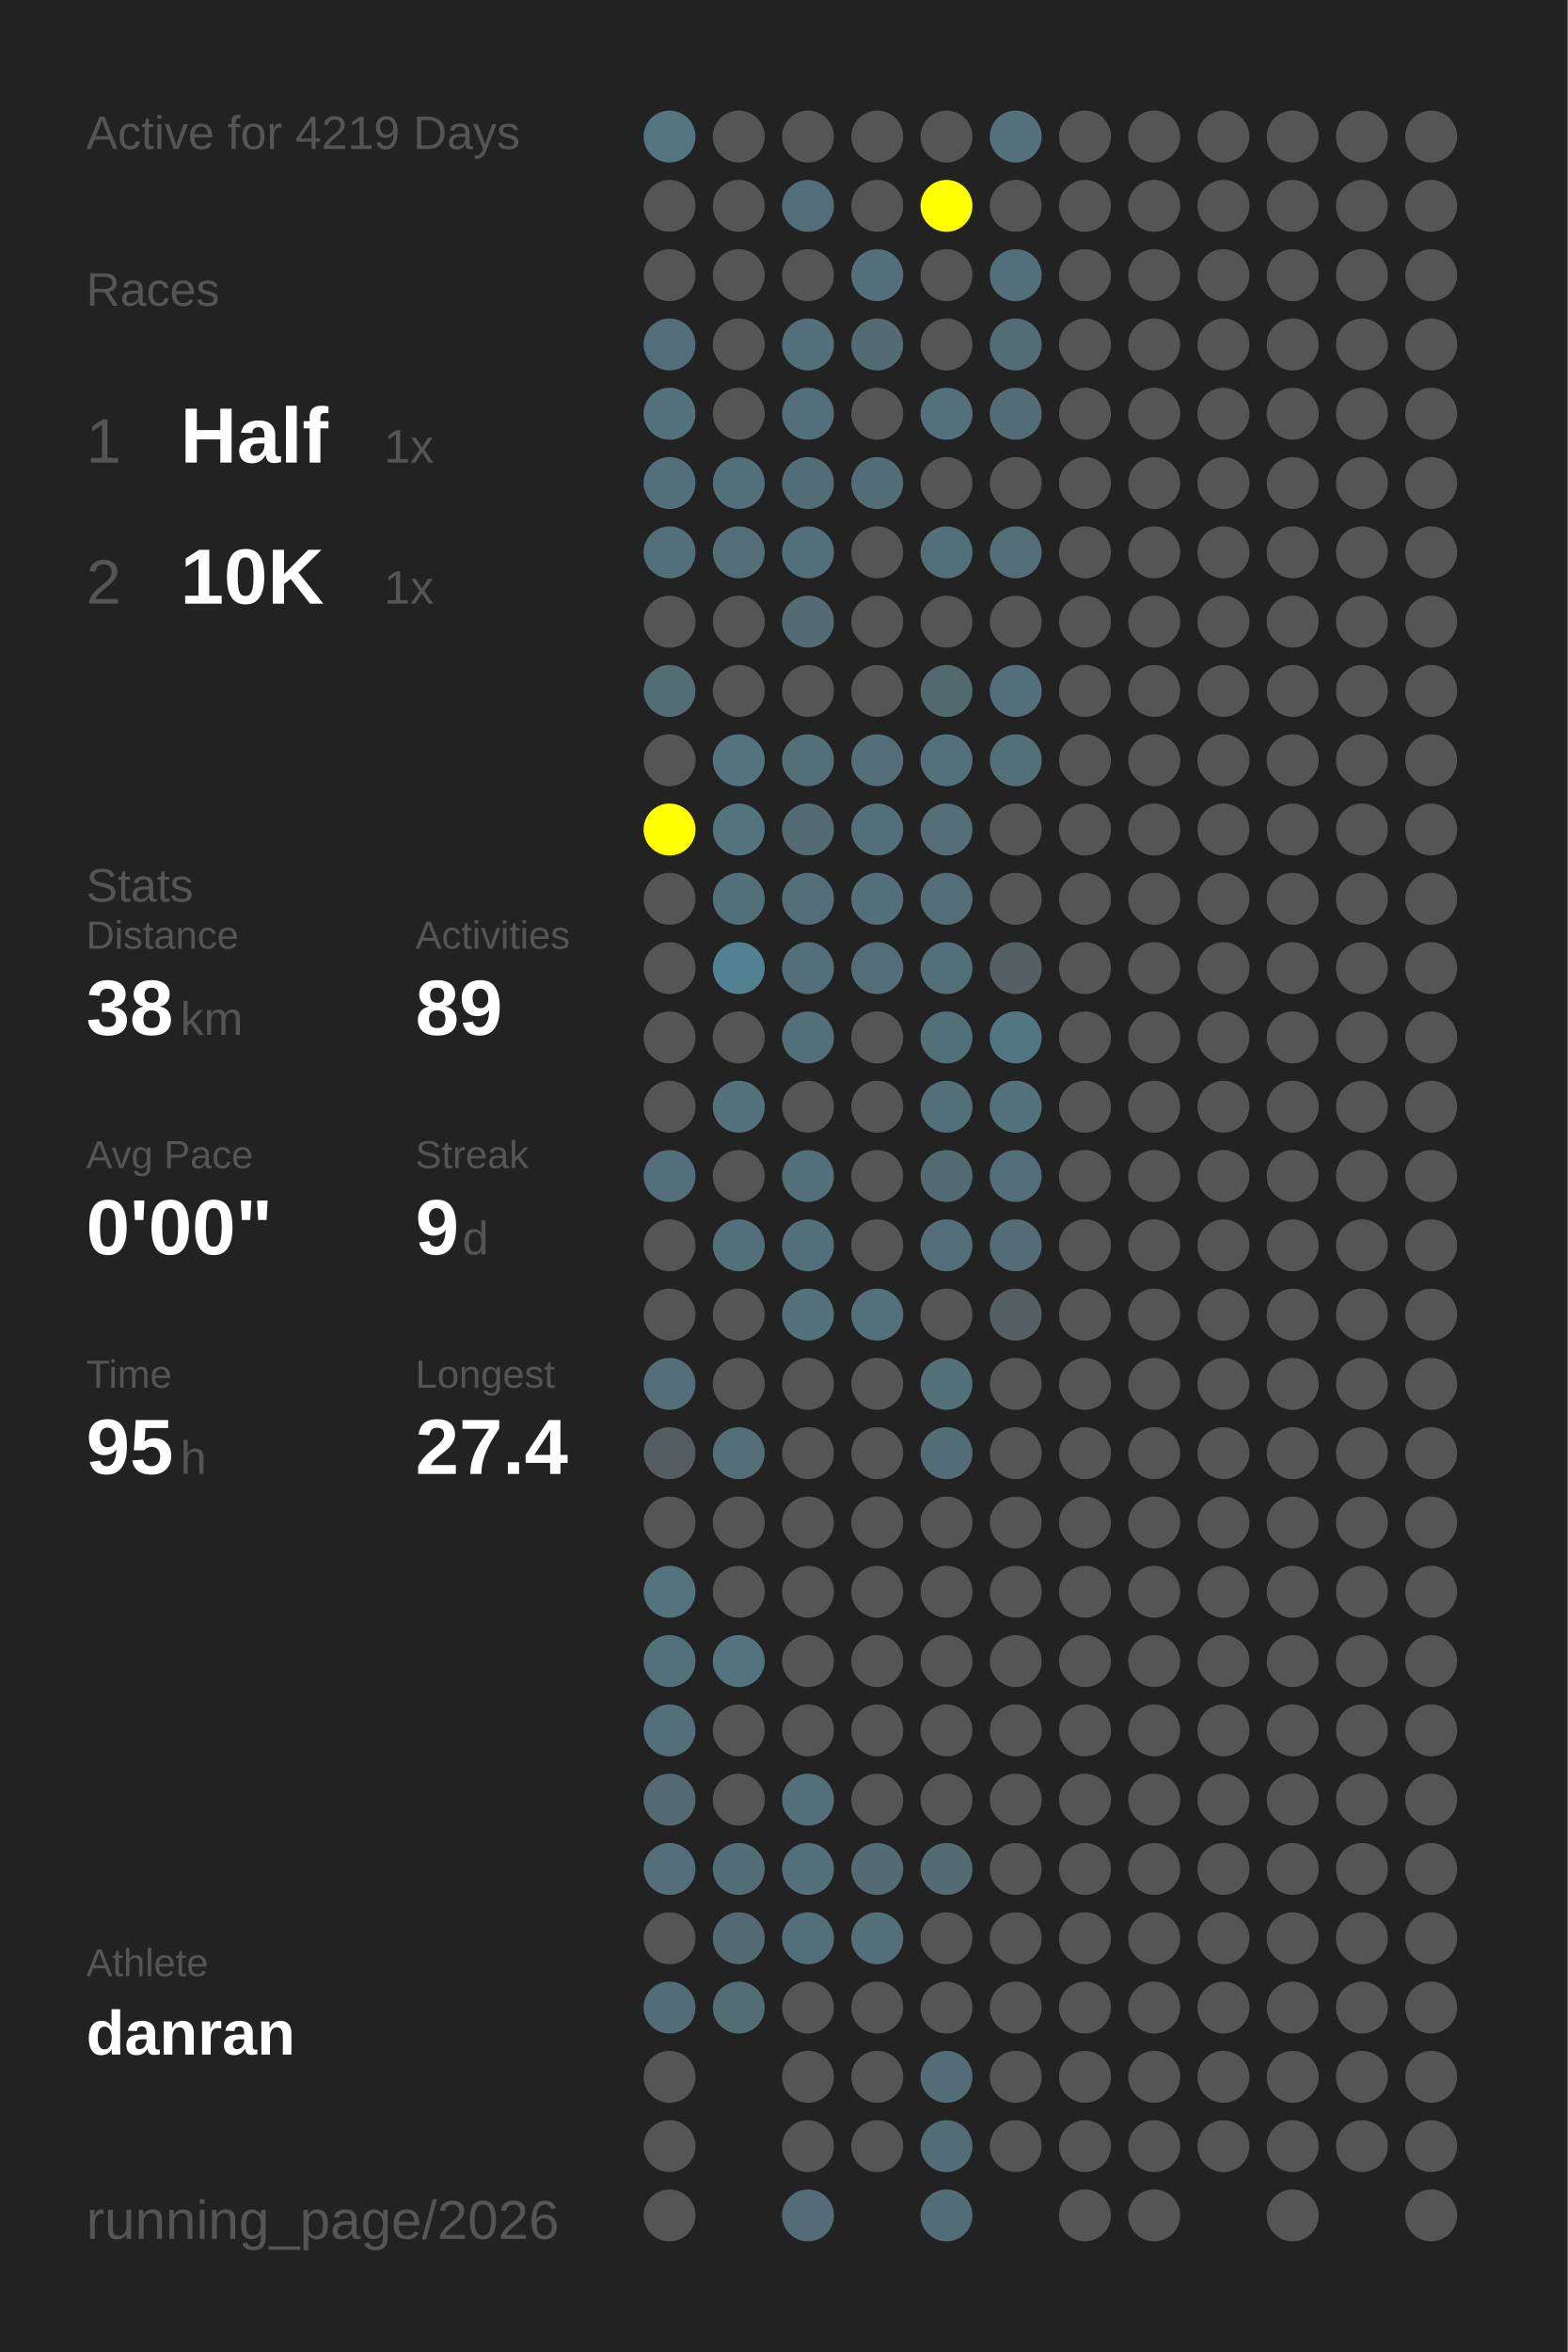
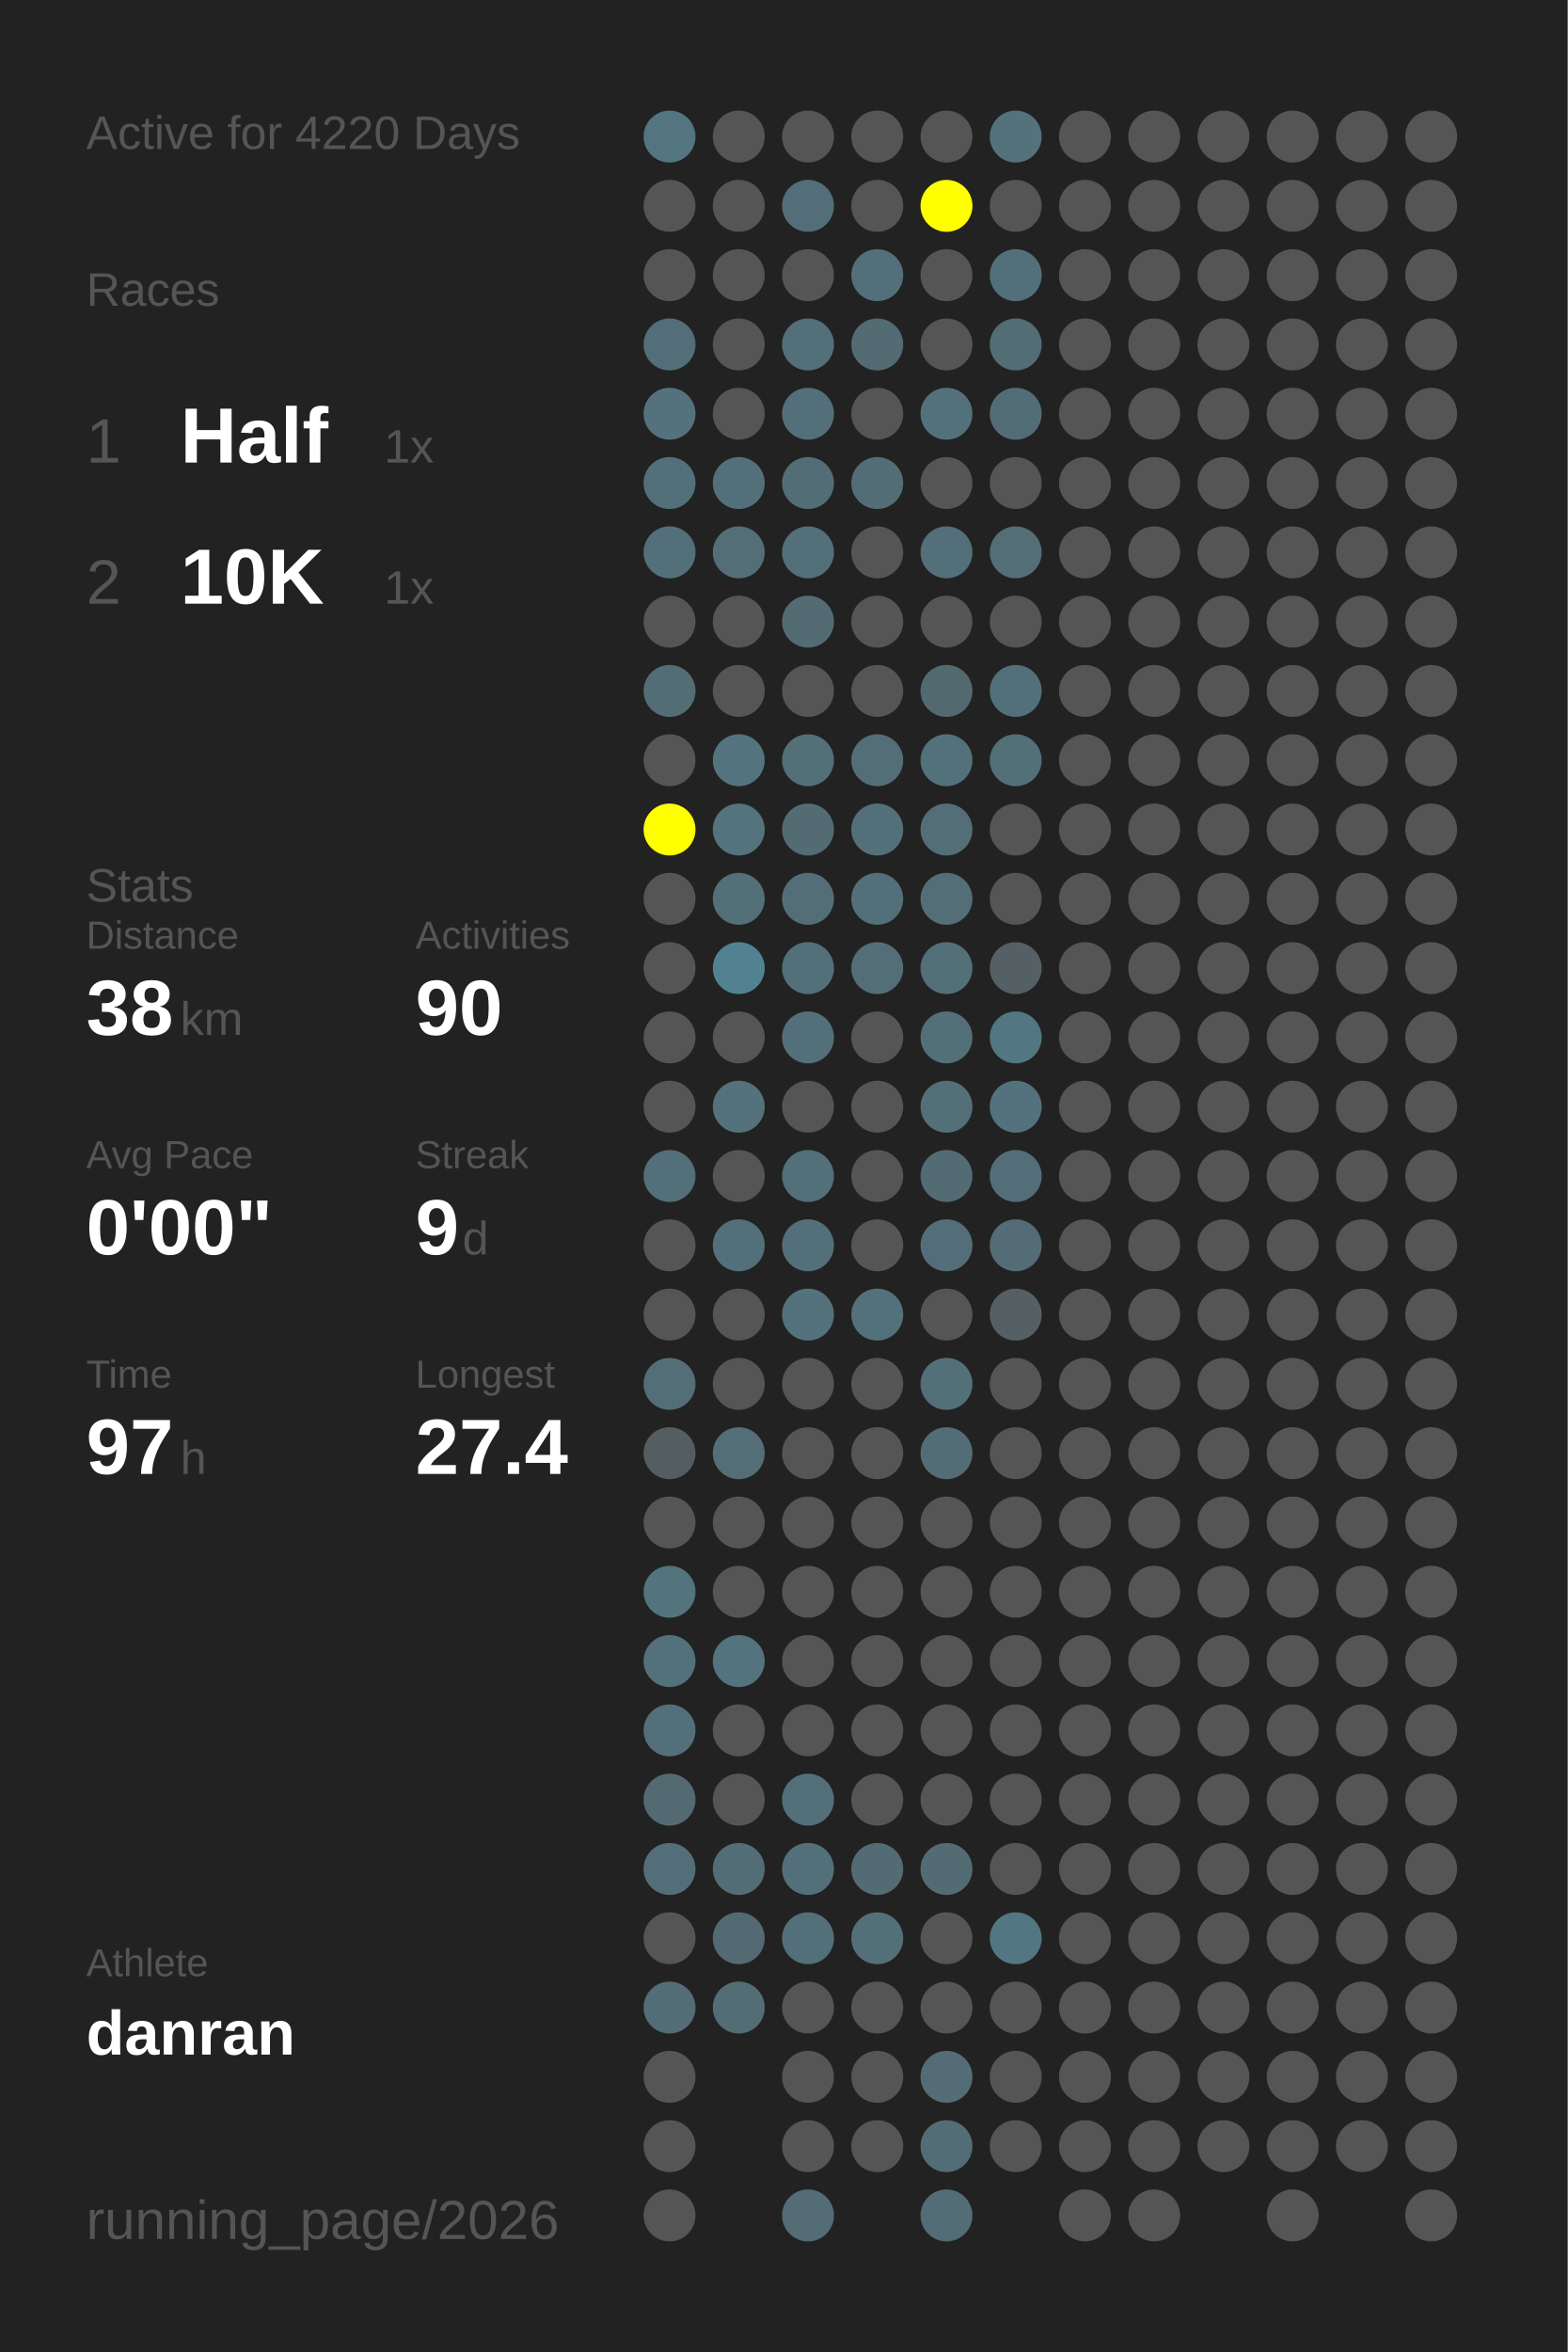
<svg xmlns="http://www.w3.org/2000/svg" baseProfile="full" height="300mm" version="1.1" viewBox="0,0,200,300" width="200mm">
  <defs />
  <rect fill="#222222" height="300" width="200" x="0" y="0" />
-   <text fill="#555555" style="font-size:6px; font-family:Arial;" x="11" y="19">Active for 4219 Days</text>
+   <text fill="#555555" style="font-size:6px; font-family:Arial;" x="11" y="19">Active for 4220 Days</text>
  <text fill="#555555" style="font-size:6px; font-family:Arial;" x="11" y="39">Races</text>
  <text fill="#555555" style="font-size:8px; font-family:Arial;" x="11" y="59">1</text>
  <text fill="#FFFFFF" style="font-size:10px; font-family:Arial; font-weight:bold;" x="23" y="59">Half</text>
  <text fill="#555555" style="font-size:6px; font-family:Arial;" x="49" y="59">1x</text>
  <text fill="#555555" style="font-size:8px; font-family:Arial;" x="11" y="77">2</text>
  <text fill="#FFFFFF" style="font-size:10px; font-family:Arial; font-weight:bold;" x="23" y="77">10K</text>
  <text fill="#555555" style="font-size:6px; font-family:Arial;" x="49" y="77">1x</text>
  <text fill="#555555" style="font-size:6px; font-family:Arial;" x="11" y="115">Stats</text>
  <text fill="#555555" style="font-size:5px; font-family:Arial;" x="11" y="121">Distance</text>
  <text fill="#FFFFFF" style="font-size:10px; font-family:Arial; font-weight:bold;" x="11" y="132">38</text>
  <text fill="#555555" style="font-size:6px; font-family:Arial;" x="23" y="132">km</text>
  <text fill="#555555" style="font-size:5px; font-family:Arial;" x="53" y="121">Activities</text>
-   <text fill="#FFFFFF" style="font-size:10px; font-family:Arial; font-weight:bold;" x="53" y="132">89</text>
+   <text fill="#FFFFFF" style="font-size:10px; font-family:Arial; font-weight:bold;" x="53" y="132">90</text>
  <text fill="#555555" style="font-size:5px; font-family:Arial;" x="11" y="149">Avg Pace</text>
  <text fill="#FFFFFF" style="font-size:10px; font-family:Arial; font-weight:bold;" x="11" y="160">0'00"</text>
  <text fill="#555555" style="font-size:5px; font-family:Arial;" x="53" y="149">Streak</text>
  <text fill="#FFFFFF" style="font-size:10px; font-family:Arial; font-weight:bold;" x="53" y="160">9</text>
  <text fill="#555555" style="font-size:6px; font-family:Arial;" x="59" y="160">d</text>
  <text fill="#555555" style="font-size:5px; font-family:Arial;" x="11" y="177">Time</text>
-   <text fill="#FFFFFF" style="font-size:10px; font-family:Arial; font-weight:bold;" x="11" y="188">95</text>
+   <text fill="#FFFFFF" style="font-size:10px; font-family:Arial; font-weight:bold;" x="11" y="188">97</text>
  <text fill="#555555" style="font-size:6px; font-family:Arial;" x="23" y="188">h</text>
  <text fill="#555555" style="font-size:5px; font-family:Arial;" x="53" y="177">Longest</text>
  <text fill="#FFFFFF" style="font-size:10px; font-family:Arial; font-weight:bold;" x="53" y="188">27.4</text>
  <text fill="#555555" style="font-size:5px; font-family:Arial;" x="11" y="252.065">Athlete</text>
  <text fill="#FFFFFF" style="font-size:8px; font-family:Arial; font-weight:bold;" x="11" y="262.065">danran</text>
  <text fill="#555555" style="font-size:7px; font-family:Arial;" x="11" y="285.581">running_page/2026</text>
  <circle cx="85.417" cy="17.419" fill="#527580" r="3.312" />
  <circle cx="85.417" cy="26.258" fill="#555555" r="3.312" />
  <circle cx="85.417" cy="35.097" fill="#555555" r="3.312" />
  <circle cx="85.417" cy="43.935" fill="#536e78" r="3.312" />
  <circle cx="85.417" cy="52.774" fill="#53727d" r="3.312" />
  <circle cx="85.417" cy="61.613" fill="#536f79" r="3.312" />
  <circle cx="85.417" cy="70.452" fill="#53707a" r="3.312" />
  <circle cx="85.417" cy="79.29" fill="#555555" r="3.312" />
  <circle cx="85.417" cy="88.129" fill="#536d75" r="3.312" />
  <circle cx="85.417" cy="96.968" fill="#555555" r="3.312" />
  <circle cx="85.417" cy="105.806" fill="#FFFF00" r="3.312" />
  <circle cx="85.417" cy="114.645" fill="#555555" r="3.312" />
  <circle cx="85.417" cy="123.484" fill="#555555" r="3.312" />
  <circle cx="85.417" cy="132.323" fill="#555555" r="3.312" />
  <circle cx="85.417" cy="141.161" fill="#555555" r="3.312" />
  <circle cx="85.417" cy="150" fill="#536f79" r="3.312" />
  <circle cx="85.417" cy="158.839" fill="#555555" r="3.312" />
  <circle cx="85.417" cy="167.677" fill="#555555" r="3.312" />
  <circle cx="85.417" cy="176.516" fill="#536e77" r="3.312" />
  <circle cx="85.417" cy="185.355" fill="#545d60" r="3.312" />
  <circle cx="85.417" cy="194.194" fill="#555555" r="3.312" />
  <circle cx="85.417" cy="203.032" fill="#53737d" r="3.312" />
  <circle cx="85.417" cy="211.871" fill="#53717b" r="3.312" />
  <circle cx="85.417" cy="220.71" fill="#536f79" r="3.312" />
  <circle cx="85.417" cy="229.548" fill="#536a72" r="3.312" />
  <circle cx="85.417" cy="238.387" fill="#536e78" r="3.312" />
  <circle cx="85.417" cy="247.226" fill="#555555" r="3.312" />
  <circle cx="85.417" cy="256.065" fill="#536d76" r="3.312" />
  <circle cx="85.417" cy="264.903" fill="#555555" r="3.312" />
  <circle cx="85.417" cy="273.742" fill="#555555" r="3.312" />
  <circle cx="85.417" cy="282.581" fill="#555555" r="3.312" />
  <circle cx="94.25" cy="17.419" fill="#555555" r="3.312" />
  <circle cx="94.25" cy="26.258" fill="#555555" r="3.312" />
  <circle cx="94.25" cy="35.097" fill="#555555" r="3.312" />
  <circle cx="94.25" cy="43.935" fill="#555555" r="3.312" />
  <circle cx="94.25" cy="52.774" fill="#555555" r="3.312" />
  <circle cx="94.25" cy="61.613" fill="#53707a" r="3.312" />
  <circle cx="94.25" cy="70.452" fill="#536e77" r="3.312" />
  <circle cx="94.25" cy="79.29" fill="#555555" r="3.312" />
  <circle cx="94.25" cy="88.129" fill="#555555" r="3.312" />
  <circle cx="94.25" cy="96.968" fill="#53737f" r="3.312" />
  <circle cx="94.25" cy="105.806" fill="#53737d" r="3.312" />
  <circle cx="94.25" cy="114.645" fill="#536f78" r="3.312" />
  <circle cx="94.25" cy="123.484" fill="#528292" r="3.312" />
  <circle cx="94.25" cy="132.323" fill="#555555" r="3.312" />
  <circle cx="94.25" cy="141.161" fill="#53727c" r="3.312" />
  <circle cx="94.25" cy="150" fill="#555555" r="3.312" />
  <circle cx="94.25" cy="158.839" fill="#53707a" r="3.312" />
  <circle cx="94.25" cy="167.677" fill="#555555" r="3.312" />
  <circle cx="94.25" cy="176.516" fill="#555555" r="3.312" />
  <circle cx="94.25" cy="185.355" fill="#536e77" r="3.312" />
  <circle cx="94.25" cy="194.194" fill="#555555" r="3.312" />
  <circle cx="94.25" cy="203.032" fill="#555555" r="3.312" />
  <circle cx="94.25" cy="211.871" fill="#53737e" r="3.312" />
  <circle cx="94.25" cy="220.71" fill="#555555" r="3.312" />
  <circle cx="94.25" cy="229.548" fill="#555555" r="3.312" />
  <circle cx="94.25" cy="238.387" fill="#536d76" r="3.312" />
  <circle cx="94.25" cy="247.226" fill="#536a72" r="3.312" />
  <circle cx="94.25" cy="256.065" fill="#536d75" r="3.312" />
  <circle cx="103.083" cy="17.419" fill="#555555" r="3.312" />
  <circle cx="103.083" cy="26.258" fill="#536e78" r="3.312" />
  <circle cx="103.083" cy="35.097" fill="#555555" r="3.312" />
  <circle cx="103.083" cy="43.935" fill="#536f79" r="3.312" />
  <circle cx="103.083" cy="52.774" fill="#536f79" r="3.312" />
  <circle cx="103.083" cy="61.613" fill="#536d76" r="3.312" />
  <circle cx="103.083" cy="70.452" fill="#536f79" r="3.312" />
  <circle cx="103.083" cy="79.29" fill="#536c74" r="3.312" />
  <circle cx="103.083" cy="88.129" fill="#555555" r="3.312" />
  <circle cx="103.083" cy="96.968" fill="#536f78" r="3.312" />
  <circle cx="103.083" cy="105.806" fill="#536c74" r="3.312" />
  <circle cx="103.083" cy="114.645" fill="#536e77" r="3.312" />
  <circle cx="103.083" cy="123.484" fill="#53707a" r="3.312" />
  <circle cx="103.083" cy="132.323" fill="#53707a" r="3.312" />
  <circle cx="103.083" cy="141.161" fill="#555555" r="3.312" />
  <circle cx="103.083" cy="150" fill="#536f79" r="3.312" />
  <circle cx="103.083" cy="158.839" fill="#53707a" r="3.312" />
  <circle cx="103.083" cy="167.677" fill="#53727c" r="3.312" />
  <circle cx="103.083" cy="176.516" fill="#555555" r="3.312" />
  <circle cx="103.083" cy="185.355" fill="#555555" r="3.312" />
  <circle cx="103.083" cy="194.194" fill="#555555" r="3.312" />
  <circle cx="103.083" cy="203.032" fill="#555555" r="3.312" />
  <circle cx="103.083" cy="211.871" fill="#555555" r="3.312" />
  <circle cx="103.083" cy="220.71" fill="#555555" r="3.312" />
  <circle cx="103.083" cy="229.548" fill="#53707a" r="3.312" />
  <circle cx="103.083" cy="238.387" fill="#53707a" r="3.312" />
  <circle cx="103.083" cy="247.226" fill="#536f79" r="3.312" />
  <circle cx="103.083" cy="256.065" fill="#555555" r="3.312" />
  <circle cx="103.083" cy="264.903" fill="#555555" r="3.312" />
  <circle cx="103.083" cy="273.742" fill="#555555" r="3.312" />
  <circle cx="103.083" cy="282.581" fill="#536c75" r="3.312" />
  <circle cx="111.917" cy="17.419" fill="#555555" r="3.312" />
  <circle cx="111.917" cy="26.258" fill="#555555" r="3.312" />
  <circle cx="111.917" cy="35.097" fill="#536f79" r="3.312" />
  <circle cx="111.917" cy="43.935" fill="#536b73" r="3.312" />
  <circle cx="111.917" cy="52.774" fill="#555555" r="3.312" />
  <circle cx="111.917" cy="61.613" fill="#536d76" r="3.312" />
  <circle cx="111.917" cy="70.452" fill="#555555" r="3.312" />
  <circle cx="111.917" cy="79.29" fill="#555555" r="3.312" />
  <circle cx="111.917" cy="88.129" fill="#555555" r="3.312" />
  <circle cx="111.917" cy="96.968" fill="#536e77" r="3.312" />
  <circle cx="111.917" cy="105.806" fill="#53707a" r="3.312" />
  <circle cx="111.917" cy="114.645" fill="#536f79" r="3.312" />
  <circle cx="111.917" cy="123.484" fill="#536e77" r="3.312" />
  <circle cx="111.917" cy="132.323" fill="#555555" r="3.312" />
  <circle cx="111.917" cy="141.161" fill="#555555" r="3.312" />
  <circle cx="111.917" cy="150" fill="#555555" r="3.312" />
  <circle cx="111.917" cy="158.839" fill="#555555" r="3.312" />
  <circle cx="111.917" cy="167.677" fill="#53717b" r="3.312" />
  <circle cx="111.917" cy="176.516" fill="#555555" r="3.312" />
  <circle cx="111.917" cy="185.355" fill="#555555" r="3.312" />
  <circle cx="111.917" cy="194.194" fill="#555555" r="3.312" />
  <circle cx="111.917" cy="203.032" fill="#555555" r="3.312" />
  <circle cx="111.917" cy="211.871" fill="#555555" r="3.312" />
  <circle cx="111.917" cy="220.71" fill="#555555" r="3.312" />
  <circle cx="111.917" cy="229.548" fill="#555555" r="3.312" />
  <circle cx="111.917" cy="238.387" fill="#536b73" r="3.312" />
  <circle cx="111.917" cy="247.226" fill="#536f78" r="3.312" />
  <circle cx="111.917" cy="256.065" fill="#555555" r="3.312" />
  <circle cx="111.917" cy="264.903" fill="#555555" r="3.312" />
  <circle cx="111.917" cy="273.742" fill="#555555" r="3.312" />
  <circle cx="120.75" cy="17.419" fill="#555555" r="3.312" />
  <circle cx="120.75" cy="26.258" fill="#FFFF00" r="3.312" />
  <circle cx="120.75" cy="35.097" fill="#555555" r="3.312" />
  <circle cx="120.75" cy="43.935" fill="#555555" r="3.312" />
  <circle cx="120.75" cy="52.774" fill="#53717b" r="3.312" />
  <circle cx="120.75" cy="61.613" fill="#555555" r="3.312" />
  <circle cx="120.75" cy="70.452" fill="#536f79" r="3.312" />
  <circle cx="120.75" cy="79.29" fill="#555555" r="3.312" />
  <circle cx="120.75" cy="88.129" fill="#536970" r="3.312" />
  <circle cx="120.75" cy="96.968" fill="#53717b" r="3.312" />
  <circle cx="120.75" cy="105.806" fill="#536e77" r="3.312" />
  <circle cx="120.75" cy="114.645" fill="#536e77" r="3.312" />
  <circle cx="120.75" cy="123.484" fill="#536f78" r="3.312" />
  <circle cx="120.75" cy="132.323" fill="#536f78" r="3.312" />
  <circle cx="120.75" cy="141.161" fill="#536f78" r="3.312" />
  <circle cx="120.75" cy="150" fill="#536c74" r="3.312" />
  <circle cx="120.75" cy="158.839" fill="#536e78" r="3.312" />
  <circle cx="120.75" cy="167.677" fill="#555555" r="3.312" />
  <circle cx="120.75" cy="176.516" fill="#537079" r="3.312" />
  <circle cx="120.75" cy="185.355" fill="#536d76" r="3.312" />
  <circle cx="120.75" cy="194.194" fill="#555555" r="3.312" />
  <circle cx="120.75" cy="203.032" fill="#555555" r="3.312" />
  <circle cx="120.75" cy="211.871" fill="#555555" r="3.312" />
  <circle cx="120.75" cy="220.71" fill="#555555" r="3.312" />
  <circle cx="120.75" cy="229.548" fill="#555555" r="3.312" />
  <circle cx="120.75" cy="238.387" fill="#536c74" r="3.312" />
  <circle cx="120.75" cy="247.226" fill="#555555" r="3.312" />
  <circle cx="120.75" cy="256.065" fill="#555555" r="3.312" />
  <circle cx="120.75" cy="264.903" fill="#536c75" r="3.312" />
  <circle cx="120.75" cy="273.742" fill="#536d76" r="3.312" />
  <circle cx="120.75" cy="282.581" fill="#536d76" r="3.312" />
  <circle cx="129.583" cy="17.419" fill="#53727c" r="3.312" />
  <circle cx="129.583" cy="26.258" fill="#555555" r="3.312" />
  <circle cx="129.583" cy="35.097" fill="#53707a" r="3.312" />
  <circle cx="129.583" cy="43.935" fill="#536d75" r="3.312" />
  <circle cx="129.583" cy="52.774" fill="#536d76" r="3.312" />
  <circle cx="129.583" cy="61.613" fill="#555555" r="3.312" />
  <circle cx="129.583" cy="70.452" fill="#536e77" r="3.312" />
  <circle cx="129.583" cy="79.29" fill="#555555" r="3.312" />
  <circle cx="129.583" cy="88.129" fill="#536f79" r="3.312" />
  <circle cx="129.583" cy="96.968" fill="#536f78" r="3.312" />
  <circle cx="129.583" cy="105.806" fill="#555555" r="3.312" />
  <circle cx="129.583" cy="114.645" fill="#555555" r="3.312" />
  <circle cx="129.583" cy="123.484" fill="#546064" r="3.312" />
  <circle cx="129.583" cy="132.323" fill="#527682" r="3.312" />
  <circle cx="129.583" cy="141.161" fill="#53727d" r="3.312" />
  <circle cx="129.583" cy="150" fill="#536e78" r="3.312" />
  <circle cx="129.583" cy="158.839" fill="#536c75" r="3.312" />
  <circle cx="129.583" cy="167.677" fill="#546064" r="3.312" />
  <circle cx="129.583" cy="176.516" fill="#555555" r="3.312" />
  <circle cx="129.583" cy="185.355" fill="#555555" r="3.312" />
  <circle cx="129.583" cy="194.194" fill="#555555" r="3.312" />
  <circle cx="129.583" cy="203.032" fill="#555555" r="3.312" />
  <circle cx="129.583" cy="211.871" fill="#555555" r="3.312" />
  <circle cx="129.583" cy="220.71" fill="#555555" r="3.312" />
  <circle cx="129.583" cy="229.548" fill="#555555" r="3.312" />
  <circle cx="129.583" cy="238.387" fill="#555555" r="3.312" />
-   <circle cx="129.583" cy="247.226" fill="#555555" r="3.312" />
+   <circle cx="129.583" cy="247.226" fill="#527783" r="3.312" />
  <circle cx="129.583" cy="256.065" fill="#555555" r="3.312" />
  <circle cx="129.583" cy="264.903" fill="#555555" r="3.312" />
  <circle cx="129.583" cy="273.742" fill="#555555" r="3.312" />
  <circle cx="138.417" cy="17.419" fill="#555555" r="3.312" />
  <circle cx="138.417" cy="26.258" fill="#555555" r="3.312" />
  <circle cx="138.417" cy="35.097" fill="#555555" r="3.312" />
  <circle cx="138.417" cy="43.935" fill="#555555" r="3.312" />
  <circle cx="138.417" cy="52.774" fill="#555555" r="3.312" />
  <circle cx="138.417" cy="61.613" fill="#555555" r="3.312" />
  <circle cx="138.417" cy="70.452" fill="#555555" r="3.312" />
  <circle cx="138.417" cy="79.29" fill="#555555" r="3.312" />
  <circle cx="138.417" cy="88.129" fill="#555555" r="3.312" />
  <circle cx="138.417" cy="96.968" fill="#555555" r="3.312" />
  <circle cx="138.417" cy="105.806" fill="#555555" r="3.312" />
  <circle cx="138.417" cy="114.645" fill="#555555" r="3.312" />
  <circle cx="138.417" cy="123.484" fill="#555555" r="3.312" />
  <circle cx="138.417" cy="132.323" fill="#555555" r="3.312" />
  <circle cx="138.417" cy="141.161" fill="#555555" r="3.312" />
  <circle cx="138.417" cy="150" fill="#555555" r="3.312" />
  <circle cx="138.417" cy="158.839" fill="#555555" r="3.312" />
  <circle cx="138.417" cy="167.677" fill="#555555" r="3.312" />
  <circle cx="138.417" cy="176.516" fill="#555555" r="3.312" />
  <circle cx="138.417" cy="185.355" fill="#555555" r="3.312" />
  <circle cx="138.417" cy="194.194" fill="#555555" r="3.312" />
  <circle cx="138.417" cy="203.032" fill="#555555" r="3.312" />
  <circle cx="138.417" cy="211.871" fill="#555555" r="3.312" />
  <circle cx="138.417" cy="220.71" fill="#555555" r="3.312" />
  <circle cx="138.417" cy="229.548" fill="#555555" r="3.312" />
  <circle cx="138.417" cy="238.387" fill="#555555" r="3.312" />
  <circle cx="138.417" cy="247.226" fill="#555555" r="3.312" />
  <circle cx="138.417" cy="256.065" fill="#555555" r="3.312" />
  <circle cx="138.417" cy="264.903" fill="#555555" r="3.312" />
  <circle cx="138.417" cy="273.742" fill="#555555" r="3.312" />
  <circle cx="138.417" cy="282.581" fill="#555555" r="3.312" />
  <circle cx="147.25" cy="17.419" fill="#555555" r="3.312" />
  <circle cx="147.25" cy="26.258" fill="#555555" r="3.312" />
  <circle cx="147.25" cy="35.097" fill="#555555" r="3.312" />
  <circle cx="147.25" cy="43.935" fill="#555555" r="3.312" />
  <circle cx="147.25" cy="52.774" fill="#555555" r="3.312" />
  <circle cx="147.25" cy="61.613" fill="#555555" r="3.312" />
  <circle cx="147.25" cy="70.452" fill="#555555" r="3.312" />
  <circle cx="147.25" cy="79.29" fill="#555555" r="3.312" />
  <circle cx="147.25" cy="88.129" fill="#555555" r="3.312" />
  <circle cx="147.25" cy="96.968" fill="#555555" r="3.312" />
  <circle cx="147.25" cy="105.806" fill="#555555" r="3.312" />
  <circle cx="147.25" cy="114.645" fill="#555555" r="3.312" />
  <circle cx="147.25" cy="123.484" fill="#555555" r="3.312" />
  <circle cx="147.25" cy="132.323" fill="#555555" r="3.312" />
  <circle cx="147.25" cy="141.161" fill="#555555" r="3.312" />
  <circle cx="147.25" cy="150" fill="#555555" r="3.312" />
  <circle cx="147.25" cy="158.839" fill="#555555" r="3.312" />
  <circle cx="147.25" cy="167.677" fill="#555555" r="3.312" />
  <circle cx="147.25" cy="176.516" fill="#555555" r="3.312" />
  <circle cx="147.25" cy="185.355" fill="#555555" r="3.312" />
  <circle cx="147.25" cy="194.194" fill="#555555" r="3.312" />
  <circle cx="147.25" cy="203.032" fill="#555555" r="3.312" />
  <circle cx="147.25" cy="211.871" fill="#555555" r="3.312" />
  <circle cx="147.25" cy="220.71" fill="#555555" r="3.312" />
  <circle cx="147.25" cy="229.548" fill="#555555" r="3.312" />
  <circle cx="147.25" cy="238.387" fill="#555555" r="3.312" />
  <circle cx="147.25" cy="247.226" fill="#555555" r="3.312" />
  <circle cx="147.25" cy="256.065" fill="#555555" r="3.312" />
  <circle cx="147.25" cy="264.903" fill="#555555" r="3.312" />
  <circle cx="147.25" cy="273.742" fill="#555555" r="3.312" />
  <circle cx="147.25" cy="282.581" fill="#555555" r="3.312" />
  <circle cx="156.083" cy="17.419" fill="#555555" r="3.312" />
  <circle cx="156.083" cy="26.258" fill="#555555" r="3.312" />
  <circle cx="156.083" cy="35.097" fill="#555555" r="3.312" />
  <circle cx="156.083" cy="43.935" fill="#555555" r="3.312" />
  <circle cx="156.083" cy="52.774" fill="#555555" r="3.312" />
  <circle cx="156.083" cy="61.613" fill="#555555" r="3.312" />
  <circle cx="156.083" cy="70.452" fill="#555555" r="3.312" />
  <circle cx="156.083" cy="79.29" fill="#555555" r="3.312" />
  <circle cx="156.083" cy="88.129" fill="#555555" r="3.312" />
  <circle cx="156.083" cy="96.968" fill="#555555" r="3.312" />
  <circle cx="156.083" cy="105.806" fill="#555555" r="3.312" />
  <circle cx="156.083" cy="114.645" fill="#555555" r="3.312" />
  <circle cx="156.083" cy="123.484" fill="#555555" r="3.312" />
  <circle cx="156.083" cy="132.323" fill="#555555" r="3.312" />
  <circle cx="156.083" cy="141.161" fill="#555555" r="3.312" />
  <circle cx="156.083" cy="150" fill="#555555" r="3.312" />
  <circle cx="156.083" cy="158.839" fill="#555555" r="3.312" />
  <circle cx="156.083" cy="167.677" fill="#555555" r="3.312" />
  <circle cx="156.083" cy="176.516" fill="#555555" r="3.312" />
  <circle cx="156.083" cy="185.355" fill="#555555" r="3.312" />
  <circle cx="156.083" cy="194.194" fill="#555555" r="3.312" />
  <circle cx="156.083" cy="203.032" fill="#555555" r="3.312" />
  <circle cx="156.083" cy="211.871" fill="#555555" r="3.312" />
  <circle cx="156.083" cy="220.71" fill="#555555" r="3.312" />
  <circle cx="156.083" cy="229.548" fill="#555555" r="3.312" />
  <circle cx="156.083" cy="238.387" fill="#555555" r="3.312" />
  <circle cx="156.083" cy="247.226" fill="#555555" r="3.312" />
  <circle cx="156.083" cy="256.065" fill="#555555" r="3.312" />
  <circle cx="156.083" cy="264.903" fill="#555555" r="3.312" />
  <circle cx="156.083" cy="273.742" fill="#555555" r="3.312" />
  <circle cx="164.917" cy="17.419" fill="#555555" r="3.312" />
  <circle cx="164.917" cy="26.258" fill="#555555" r="3.312" />
  <circle cx="164.917" cy="35.097" fill="#555555" r="3.312" />
  <circle cx="164.917" cy="43.935" fill="#555555" r="3.312" />
  <circle cx="164.917" cy="52.774" fill="#555555" r="3.312" />
  <circle cx="164.917" cy="61.613" fill="#555555" r="3.312" />
  <circle cx="164.917" cy="70.452" fill="#555555" r="3.312" />
  <circle cx="164.917" cy="79.29" fill="#555555" r="3.312" />
  <circle cx="164.917" cy="88.129" fill="#555555" r="3.312" />
  <circle cx="164.917" cy="96.968" fill="#555555" r="3.312" />
  <circle cx="164.917" cy="105.806" fill="#555555" r="3.312" />
  <circle cx="164.917" cy="114.645" fill="#555555" r="3.312" />
  <circle cx="164.917" cy="123.484" fill="#555555" r="3.312" />
  <circle cx="164.917" cy="132.323" fill="#555555" r="3.312" />
  <circle cx="164.917" cy="141.161" fill="#555555" r="3.312" />
  <circle cx="164.917" cy="150" fill="#555555" r="3.312" />
  <circle cx="164.917" cy="158.839" fill="#555555" r="3.312" />
  <circle cx="164.917" cy="167.677" fill="#555555" r="3.312" />
  <circle cx="164.917" cy="176.516" fill="#555555" r="3.312" />
  <circle cx="164.917" cy="185.355" fill="#555555" r="3.312" />
  <circle cx="164.917" cy="194.194" fill="#555555" r="3.312" />
  <circle cx="164.917" cy="203.032" fill="#555555" r="3.312" />
  <circle cx="164.917" cy="211.871" fill="#555555" r="3.312" />
  <circle cx="164.917" cy="220.71" fill="#555555" r="3.312" />
  <circle cx="164.917" cy="229.548" fill="#555555" r="3.312" />
  <circle cx="164.917" cy="238.387" fill="#555555" r="3.312" />
  <circle cx="164.917" cy="247.226" fill="#555555" r="3.312" />
  <circle cx="164.917" cy="256.065" fill="#555555" r="3.312" />
  <circle cx="164.917" cy="264.903" fill="#555555" r="3.312" />
  <circle cx="164.917" cy="273.742" fill="#555555" r="3.312" />
  <circle cx="164.917" cy="282.581" fill="#555555" r="3.312" />
  <circle cx="173.75" cy="17.419" fill="#555555" r="3.312" />
  <circle cx="173.75" cy="26.258" fill="#555555" r="3.312" />
  <circle cx="173.75" cy="35.097" fill="#555555" r="3.312" />
  <circle cx="173.75" cy="43.935" fill="#555555" r="3.312" />
  <circle cx="173.75" cy="52.774" fill="#555555" r="3.312" />
  <circle cx="173.75" cy="61.613" fill="#555555" r="3.312" />
  <circle cx="173.75" cy="70.452" fill="#555555" r="3.312" />
  <circle cx="173.75" cy="79.29" fill="#555555" r="3.312" />
  <circle cx="173.75" cy="88.129" fill="#555555" r="3.312" />
  <circle cx="173.75" cy="96.968" fill="#555555" r="3.312" />
  <circle cx="173.75" cy="105.806" fill="#555555" r="3.312" />
  <circle cx="173.75" cy="114.645" fill="#555555" r="3.312" />
  <circle cx="173.75" cy="123.484" fill="#555555" r="3.312" />
  <circle cx="173.75" cy="132.323" fill="#555555" r="3.312" />
  <circle cx="173.75" cy="141.161" fill="#555555" r="3.312" />
  <circle cx="173.75" cy="150" fill="#555555" r="3.312" />
  <circle cx="173.75" cy="158.839" fill="#555555" r="3.312" />
  <circle cx="173.75" cy="167.677" fill="#555555" r="3.312" />
  <circle cx="173.75" cy="176.516" fill="#555555" r="3.312" />
  <circle cx="173.75" cy="185.355" fill="#555555" r="3.312" />
  <circle cx="173.75" cy="194.194" fill="#555555" r="3.312" />
  <circle cx="173.75" cy="203.032" fill="#555555" r="3.312" />
  <circle cx="173.75" cy="211.871" fill="#555555" r="3.312" />
  <circle cx="173.75" cy="220.71" fill="#555555" r="3.312" />
  <circle cx="173.75" cy="229.548" fill="#555555" r="3.312" />
  <circle cx="173.75" cy="238.387" fill="#555555" r="3.312" />
  <circle cx="173.75" cy="247.226" fill="#555555" r="3.312" />
  <circle cx="173.75" cy="256.065" fill="#555555" r="3.312" />
  <circle cx="173.75" cy="264.903" fill="#555555" r="3.312" />
  <circle cx="173.75" cy="273.742" fill="#555555" r="3.312" />
  <circle cx="182.583" cy="17.419" fill="#555555" r="3.312" />
  <circle cx="182.583" cy="26.258" fill="#555555" r="3.312" />
  <circle cx="182.583" cy="35.097" fill="#555555" r="3.312" />
  <circle cx="182.583" cy="43.935" fill="#555555" r="3.312" />
  <circle cx="182.583" cy="52.774" fill="#555555" r="3.312" />
  <circle cx="182.583" cy="61.613" fill="#555555" r="3.312" />
  <circle cx="182.583" cy="70.452" fill="#555555" r="3.312" />
  <circle cx="182.583" cy="79.29" fill="#555555" r="3.312" />
  <circle cx="182.583" cy="88.129" fill="#555555" r="3.312" />
  <circle cx="182.583" cy="96.968" fill="#555555" r="3.312" />
  <circle cx="182.583" cy="105.806" fill="#555555" r="3.312" />
  <circle cx="182.583" cy="114.645" fill="#555555" r="3.312" />
  <circle cx="182.583" cy="123.484" fill="#555555" r="3.312" />
  <circle cx="182.583" cy="132.323" fill="#555555" r="3.312" />
  <circle cx="182.583" cy="141.161" fill="#555555" r="3.312" />
  <circle cx="182.583" cy="150" fill="#555555" r="3.312" />
  <circle cx="182.583" cy="158.839" fill="#555555" r="3.312" />
  <circle cx="182.583" cy="167.677" fill="#555555" r="3.312" />
  <circle cx="182.583" cy="176.516" fill="#555555" r="3.312" />
  <circle cx="182.583" cy="185.355" fill="#555555" r="3.312" />
  <circle cx="182.583" cy="194.194" fill="#555555" r="3.312" />
  <circle cx="182.583" cy="203.032" fill="#555555" r="3.312" />
  <circle cx="182.583" cy="211.871" fill="#555555" r="3.312" />
  <circle cx="182.583" cy="220.71" fill="#555555" r="3.312" />
  <circle cx="182.583" cy="229.548" fill="#555555" r="3.312" />
  <circle cx="182.583" cy="238.387" fill="#555555" r="3.312" />
  <circle cx="182.583" cy="247.226" fill="#555555" r="3.312" />
  <circle cx="182.583" cy="256.065" fill="#555555" r="3.312" />
  <circle cx="182.583" cy="264.903" fill="#555555" r="3.312" />
  <circle cx="182.583" cy="273.742" fill="#555555" r="3.312" />
  <circle cx="182.583" cy="282.581" fill="#555555" r="3.312" />
</svg>
